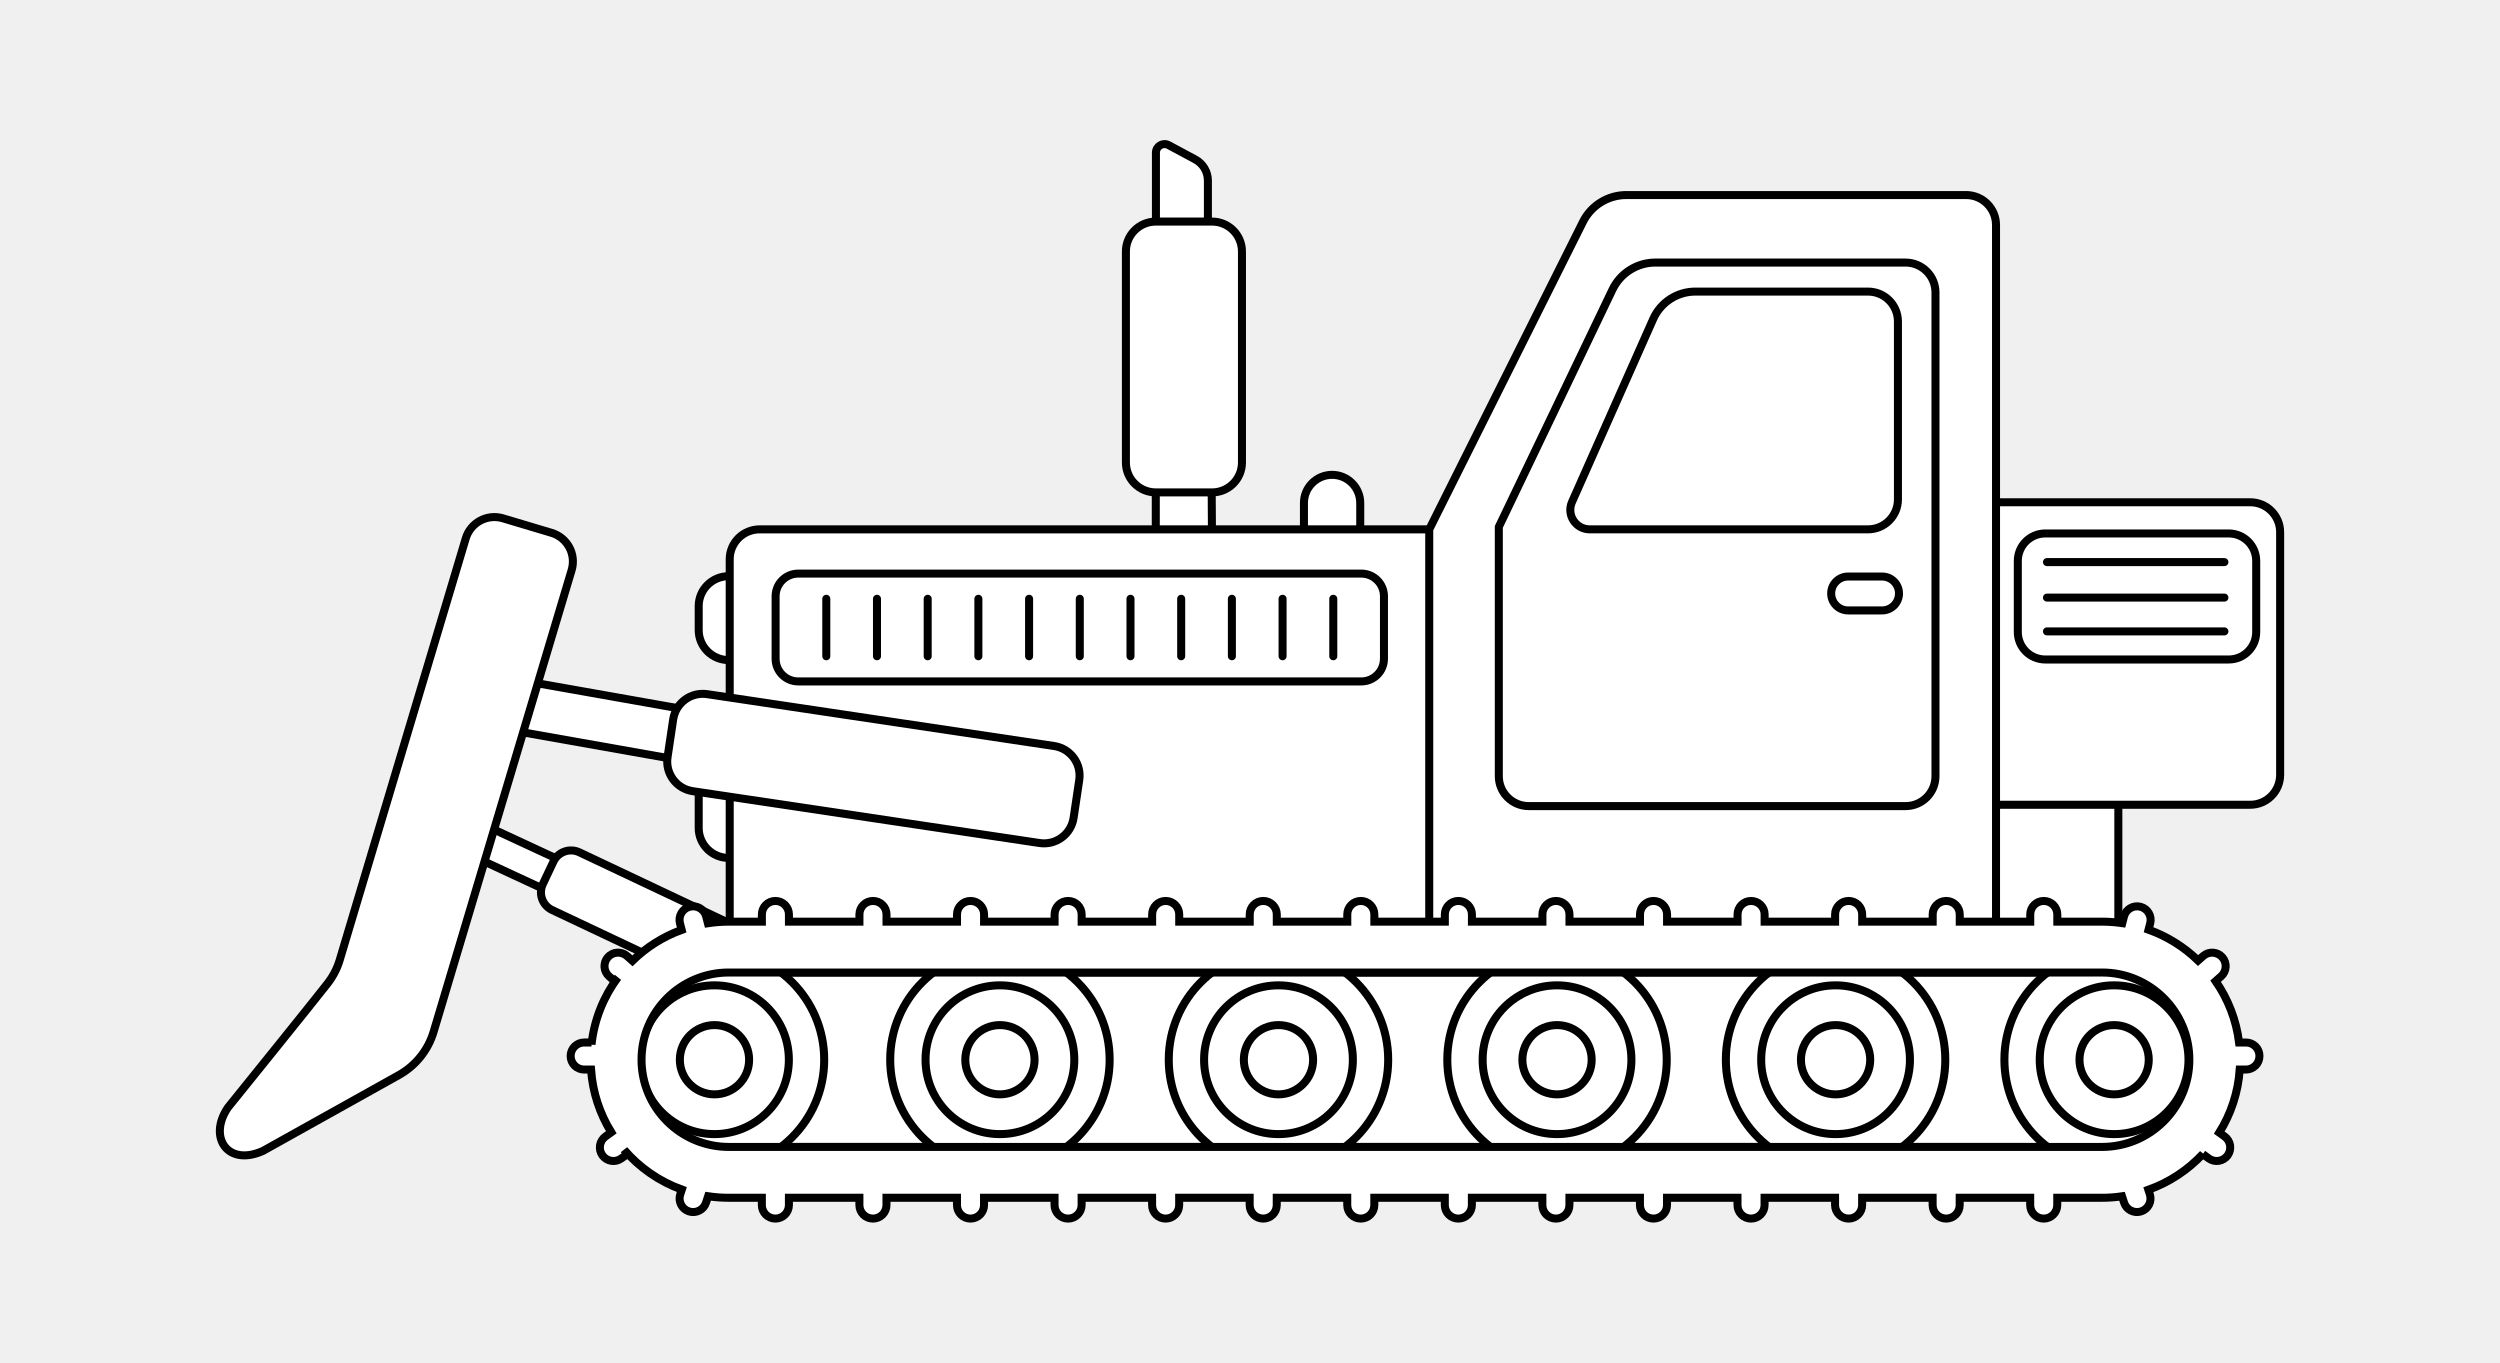
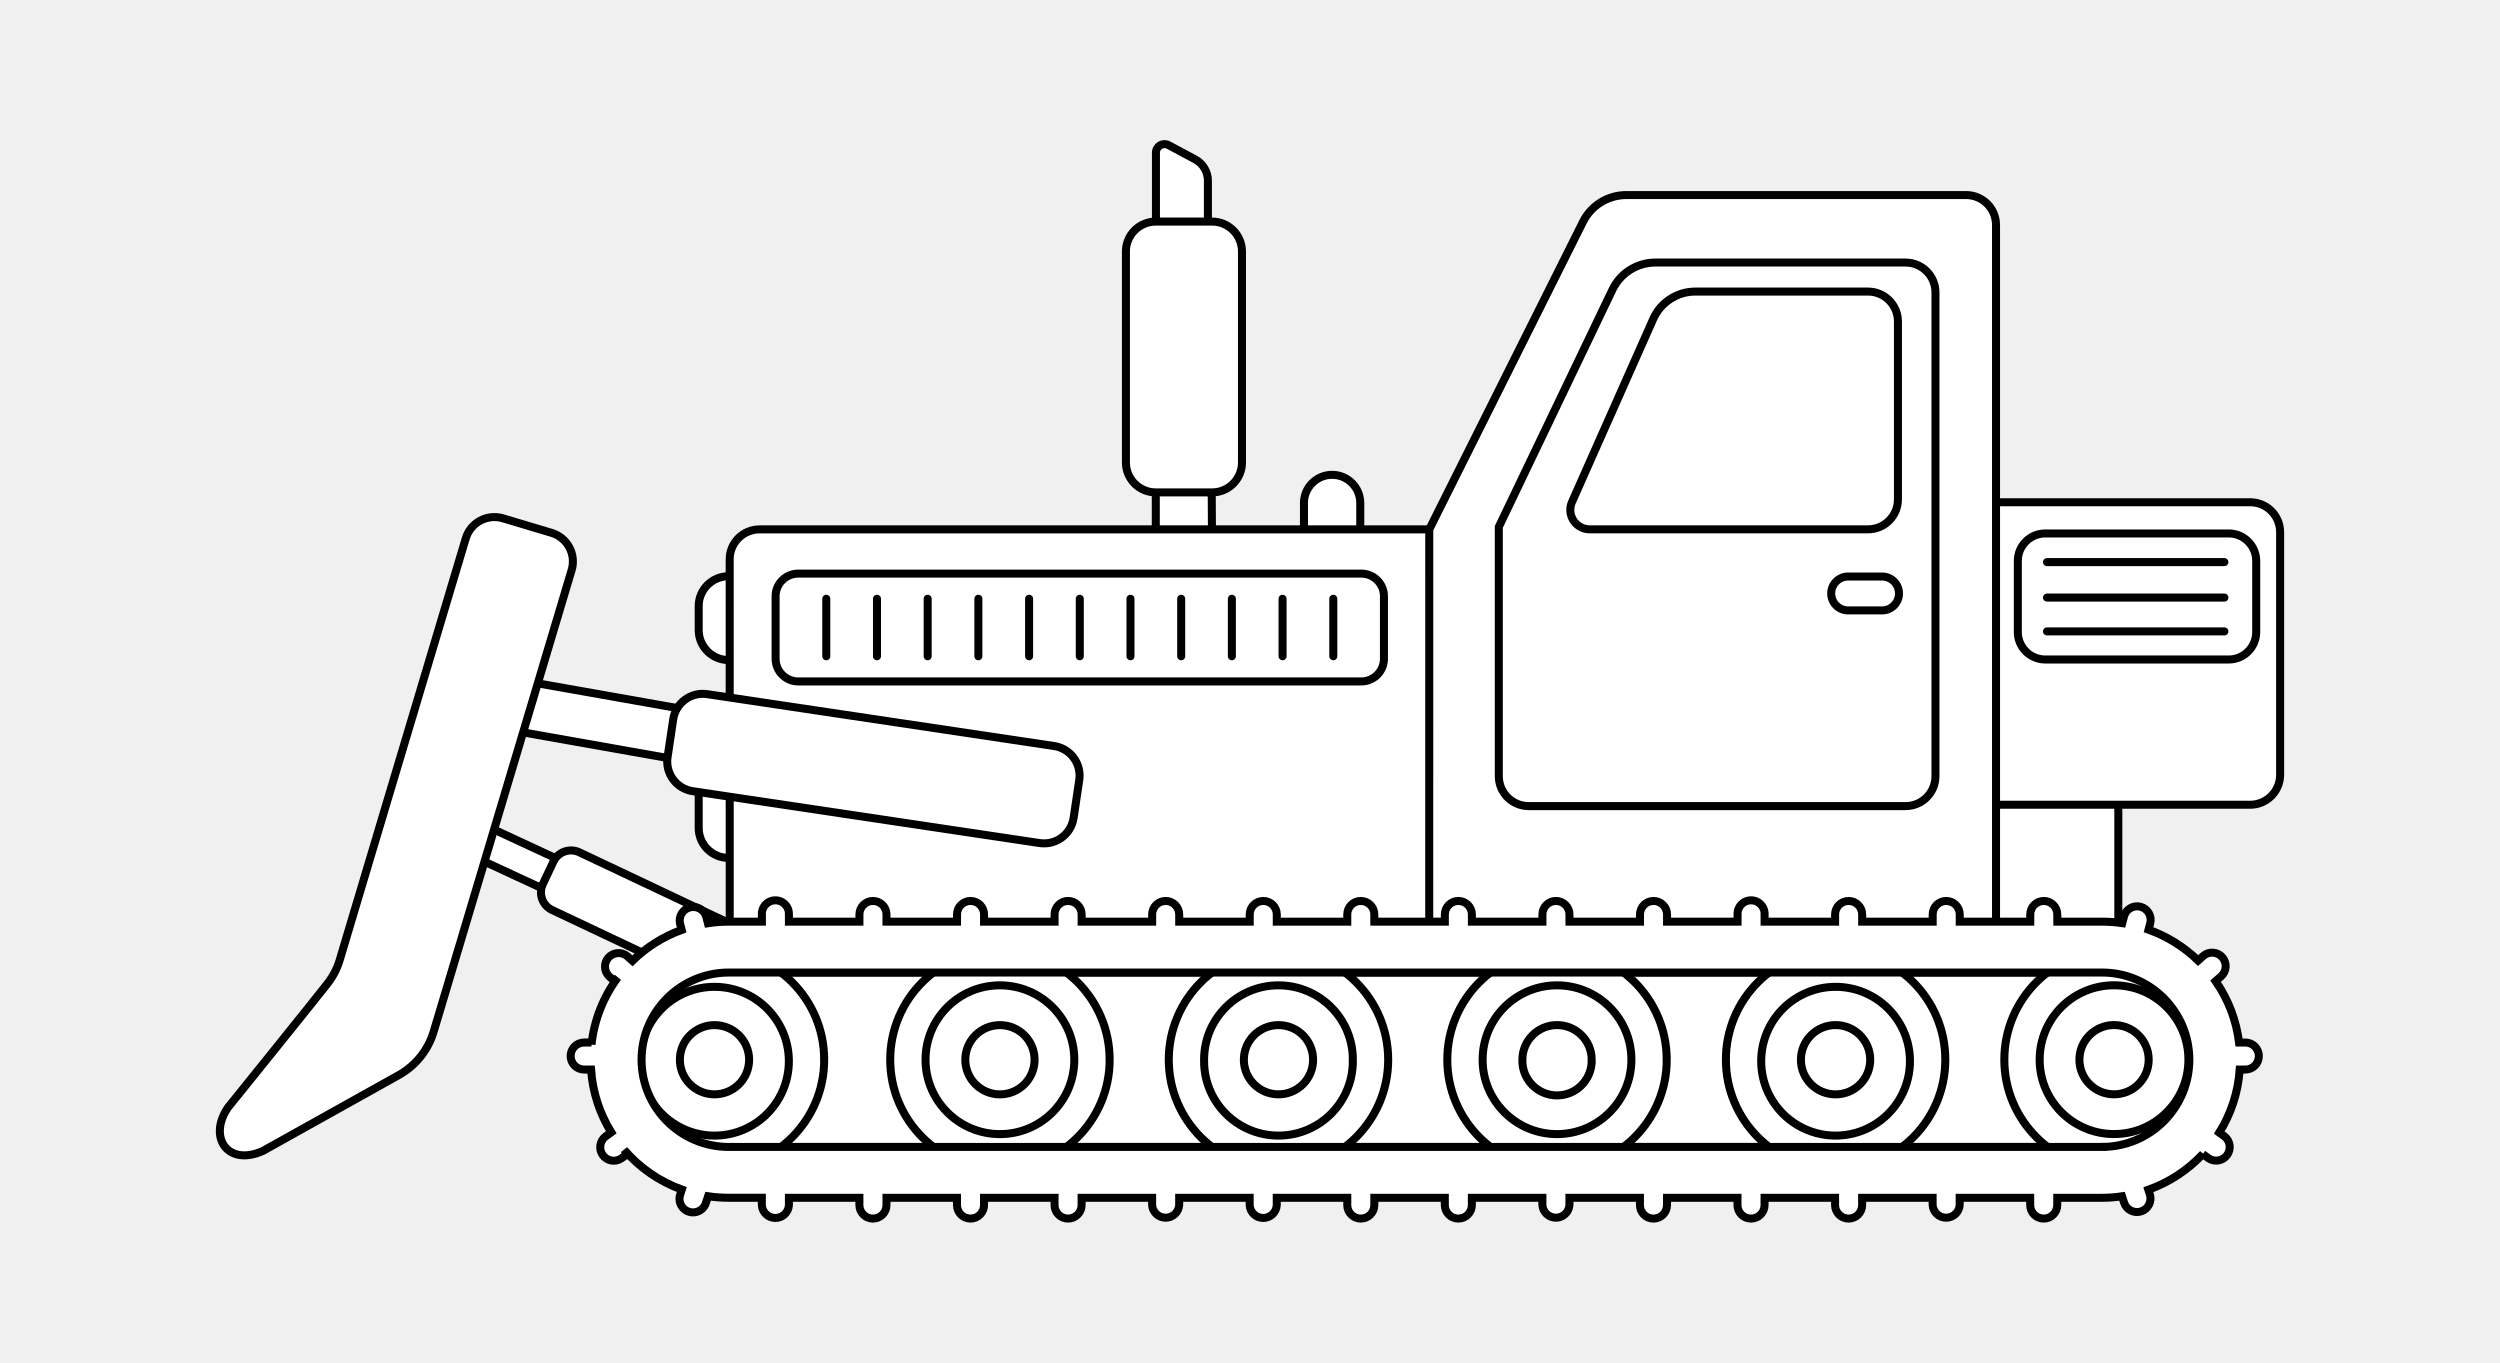
- <svg xmlns="http://www.w3.org/2000/svg" width="82.604mm" height="45.029mm" viewBox="0 0 82.604 45.029" version="1.1" id="svg1">
-   <defs id="defs1" />
-   <g id="layer1" transform="translate(-27.25207,-70.64375)">
-     <g id="g52" transform="matrix(0.2645833,0,0,0.2645833,-107.7863,-46.32467)" style="stroke:#000000;stroke-opacity:1;stroke-width:1.002;stroke-dasharray:none">
-       <g id="g4" style="stroke:#000000;stroke-opacity:1;stroke-width:1.002;stroke-dasharray:none">
-         <path style="fill:#ffffff;stroke:#000000;stroke-width:1.002;stroke-miterlimit:10;stroke-opacity:1;stroke-dasharray:none" d="m 654.736,470.44 v -9.284 c 0,-0.813 0.866,-1.33 1.582,-0.947 l 3.327,1.785 c 0.971,0.521 1.581,1.542 1.581,2.644 v 7.228 z" id="path1" />
-         <path style="fill:#ffffff;stroke:#000000;stroke-width:1.002;stroke-miterlimit:10;stroke-opacity:1;stroke-dasharray:none" d="m 673.221,508.424 h 7.029 v -3.525 c 0,-1.941 -1.574,-3.515 -3.513,-3.515 -1.941,0 -3.517,1.573 -3.517,3.515 v 3.525 z" id="path2" />
-         <path style="fill:#ffffff;stroke:#000000;stroke-width:1.002;stroke-miterlimit:10;stroke-opacity:1;stroke-dasharray:none" d="m 658.234,471.875 c -1.941,0.019 -3.517,1.574 -3.517,3.515 0,25.81 0,18.279 0,40.942 h 7.029 c 0,-22.672 -0.256,-12.755 -0.256,-38.557 0.211,-1.055 -2.32,-5.91 -3.256,-5.9 z" id="path3" />
-         <path style="fill:#ffffff;stroke:#000000;stroke-width:1.002;stroke-miterlimit:10;stroke-opacity:1;stroke-dasharray:none" d="m 650.986,473.49 c 0,-2.063 1.674,-3.734 3.736,-3.734 h 7.024 c 2.063,0 3.734,1.672 3.734,3.734 v 26.354 c 0,2.063 -1.672,3.734 -3.734,3.734 h -7.024 c -2.063,0 -3.736,-1.672 -3.736,-3.734 z" id="path4" />
+ <svg xmlns="http://www.w3.org/2000/svg" width="312.204" height="170.188" viewBox="0 0 82.604 45.029">
+   <g stroke="#000" stroke-width="1.002" fill="#fff" stroke-miterlimit="10">
+     <path d="M38.194 7.502V5.046c0-.215.229-.352.418-.25l.88.471a.796.796 0 01.419.7V7.88zM43.085 17.552h1.86v-.933a.93.93 0 10-1.86 0v.933zM39.12 7.882a.934.934 0 00-.931.93v10.832h1.86c0-5.998-.068-3.374-.068-10.201.056-.28-.614-1.564-.862-1.561z" stroke-width=".265" />
+     <path d="M37.202 8.31c0-.547.443-.989.988-.989h1.859c.545 0 .988.443.988.988v6.973a.988.988 0 01-.988.988H38.19a.988.988 0 01-.988-.988zM23.086 24.08c0-.546.443-.988.99-.988h.052v5.255h-.053a.989.989 0 01-.989-.988zM23.086 20.026c0-.545.443-.987.99-.987h.052v2.77h-.053a.989.989 0 01-.989-.987zM14.96 27.983a.547.547 0 01.468-.989l3.27 1.519-.467.988z" stroke-width=".265" />
+     <path d="M18.242 30.068a.643.643 0 01-.306-.857l.351-.743a.642.642 0 01.856-.306l6.813 3.22c.321.151.458.534.307.855l-.351.744a.643.643 0 01-.856.307zM61.625 19.153h8.368v11.506h-8.368z" stroke-width=".265" />
+     <path d="M65.345 26.59h9.006a.989.989 0 00.988-.987v-8.02a.989.989 0 00-.988-.988h-9.006zM24.11 18.479c0-.546.444-.988.99-.988h29.023v13.168H24.111z" stroke-width=".265" />
+     <path d="M47.224 30.659h18.728V7.433a.988.988 0 00-.988-.988H53.735c-.605 0-1.16.343-1.43.884l-5.08 10.162v-.002z" stroke-width=".265" />
+     <path d="M49.523 25.647c0 .546.443.988.988.988h12.452a.988.988 0 00.988-.988V9.664a.988.988 0 00-.988-.989h-8.267c-.603 0-1.156.349-1.416.892l-3.757 7.842zM66.672 18.534c0-.502.406-.908.906-.908h6.064c.5 0 .907.406.907.908v2.35c0 .5-.406.907-.907.907h-6.064a.907.907 0 01-.906-.907z" stroke-width=".265" />
+     <path d="M51.941 16.587a.642.642 0 00.588.903h9.194a.988.988 0 00.988-.988v-5.88a.988.988 0 00-.988-.988h-5.708c-.599 0-1.146.356-1.389.904zM62.746 19.609a.56.56 0 01-.56.56h-1.12a.56.56 0 110-1.12h1.12c.309 0 .56.25.56.56zM15.497 23.883a.84.84 0 01.302-1.653l16.034 2.84-.302 1.654z" stroke-width=".265" />
+     <path d="M22.888 26.142a.99.99 0 01-.831-1.124l.187-1.25a.988.988 0 011.123-.832L34.83 24.65c.54.081.912.584.83 1.124l-.186 1.25a.988.988 0 01-1.123.832zM15.488 30.209h0l3.4-11.373a.989.989 0 00-.664-1.23l-1.605-.48a.988.988 0 00-1.23.665l-4.163 13.924a2.379 2.379 0 01-.4.777c-.401.519-3.292 4.1-3.292 4.1-.67.972-.022 1.967 1.156 1.435l4.49-2.507a2.437 2.437 0 001.147-1.428l.198-.66z" stroke-width=".265" />
+     <g>
+       <path d="M69.458 32.134a2.885 2.885 0 012.881 2.881 2.885 2.885 0 01-2.881 2.881h-45.38a2.884 2.884 0 01-2.88-2.88 2.884 2.884 0 012.88-2.882h45.38" stroke-width=".265" />
+       <g transform="matrix(.26458 0 0 .26458 -135.038 -116.968)">
+         <path d="M788.099 574.426c0 7.566-6.135 13.702-13.703 13.702-7.569 0-13.703-6.136-13.703-13.702 0-7.568 6.134-13.703 13.703-13.703 7.568 0 13.703 6.134 13.703 13.703z" />
+         <path d="M783.685 574.426a9.29 9.29 0 11-18.58-.002 9.29 9.29 0 0118.58.002z" />
+         <circle cx="774.396" cy="574.426" r="4.326" />
      </g>
-       <path style="fill:#ffffff;stroke:#000000;stroke-width:1.002;stroke-miterlimit:10;stroke-opacity:1;stroke-dasharray:none" d="m 597.636,533.097 c 0,-2.063 1.674,-3.734 3.738,-3.734 h 0.201 v 19.861 h -0.201 c -2.064,0 -3.738,-1.673 -3.738,-3.734 z" id="path5" />
-       <path style="fill:#ffffff;stroke:#000000;stroke-width:1.002;stroke-miterlimit:10;stroke-opacity:1;stroke-dasharray:none" d="m 597.636,517.776 c 0,-2.063 1.674,-3.734 3.738,-3.734 h 0.201 v 10.474 h -0.201 c -2.064,0 -3.738,-1.673 -3.738,-3.735 z" id="path6" />
-       <g id="g8" style="stroke:#000000;stroke-opacity:1;stroke-width:1.002;stroke-dasharray:none">
-         <path style="fill:#ffffff;stroke:#000000;stroke-width:1.002;stroke-miterlimit:10;stroke-opacity:1;stroke-dasharray:none" d="m 566.926,547.846 c -1.032,-0.489 -1.474,-1.721 -0.986,-2.751 0.487,-1.031 1.718,-1.474 2.751,-0.984 l 12.359,5.74 -1.764,3.734 z" id="path7" />
-         <path style="fill:#ffffff;stroke:#000000;stroke-width:1.002;stroke-miterlimit:10;stroke-opacity:1;stroke-dasharray:none" d="m 579.327,555.727 c -1.211,-0.574 -1.731,-2.023 -1.157,-3.236 l 1.329,-2.811 c 0.572,-1.211 2.021,-1.731 3.233,-1.157 l 25.752,12.17 c 1.213,0.573 1.731,2.019 1.159,3.234 l -1.327,2.811 c -0.575,1.214 -2.022,1.729 -3.234,1.159 z" id="path8" />
+       <path d="M27.233 35.015a3.625 3.625 0 11-7.251 0 3.625 3.625 0 017.25 0z" stroke-width=".265" />
+       <path d="M26.065 35.015a2.458 2.458 0 11-4.915 0 2.458 2.458 0 014.915 0z" stroke-width=".265" />
+       <path d="M24.752 35.015a1.144 1.144 0 11-2.288 0 1.144 1.144 0 012.288 0zM36.665 35.015a3.625 3.625 0 11-7.251 0 3.625 3.625 0 017.25 0z" stroke-width=".265" />
+       <path d="M35.497 35.015a2.458 2.458 0 11-4.916 0 2.458 2.458 0 014.916 0z" stroke-width=".265" />
+       <path d="M34.184 35.015a1.144 1.144 0 11-2.289.001 1.144 1.144 0 012.289 0z" stroke-width=".265" />
+       <g>
+         <path d="M45.868 35.015a3.625 3.625 0 11-7.25 0 3.625 3.625 0 017.25 0z" stroke-width=".265" />
+         <path d="M44.7 35.015a2.458 2.458 0 11-4.915 0 2.458 2.458 0 014.916 0z" stroke-width=".265" />
+         <path d="M43.387 35.015a1.144 1.144 0 11-2.288 0 1.144 1.144 0 012.288 0z" stroke-width=".265" />
      </g>
-       <rect x="743.296" y="514.473" style="fill:#ffffff;stroke:#000000;stroke-width:1.002;stroke-miterlimit:10;stroke-opacity:1;stroke-dasharray:none" width="31.627" height="43.488" id="rect8" />
-       <path style="fill:#ffffff;stroke:#000000;stroke-width:1.002;stroke-miterlimit:10;stroke-opacity:1;stroke-dasharray:none" d="m 757.353,542.586 h 34.041 c 2.061,0 3.735,-1.673 3.735,-3.734 v -30.308 c 0,-2.064 -1.674,-3.736 -3.735,-3.736 h -34.041 z" id="path9" />
-       <path style="fill:#ffffff;stroke:#000000;stroke-width:1.002;stroke-miterlimit:10;stroke-opacity:1;stroke-dasharray:none" d="m 601.509,511.926 c 0,-2.062 1.674,-3.734 3.736,-3.734 h 109.697 v 49.769 H 601.509 Z" id="path10" />
-       <path style="fill:#ffffff;stroke:#000000;stroke-width:1.002;stroke-miterlimit:10;stroke-opacity:1;stroke-dasharray:none" d="m 688.867,557.961 h 16.335 54.446 v -87.782 c 0,-2.064 -1.673,-3.736 -3.735,-3.736 h -42.438 c -2.286,0 -4.387,1.299 -5.406,3.342 l -19.202,38.407 v -0.006 z" id="path11" />
-       <path style="fill:#ffffff;stroke:#000000;stroke-width:1.002;stroke-miterlimit:10;stroke-opacity:1;stroke-dasharray:none" d="m 697.555,539.019 c 0,2.063 1.673,3.734 3.735,3.734 h 47.06 c 2.065,0 3.737,-1.672 3.737,-3.734 V 478.61 c 0,-2.064 -1.673,-3.736 -3.737,-3.736 h -31.245 c -2.277,0 -4.367,1.316 -5.351,3.37 l -14.199,29.639 z" id="path12" />
-       <path style="fill:#ffffff;stroke:#000000;stroke-width:1.002;stroke-miterlimit:10;stroke-opacity:1;stroke-dasharray:none" d="m 762.369,512.134 c 0,-1.895 1.535,-3.429 3.427,-3.429 h 22.916 c 1.894,0 3.428,1.534 3.428,3.429 v 8.882 c 0,1.892 -1.534,3.428 -3.428,3.428 h -22.916 c -1.892,0 -3.427,-1.536 -3.427,-3.428 z" id="path13" />
-       <path style="fill:#ffffff;stroke:#000000;stroke-width:1.002;stroke-miterlimit:10;stroke-opacity:1;stroke-dasharray:none" d="m 706.695,504.777 c -0.713,1.607 0.461,3.414 2.22,3.414 h 34.749 c 2.063,0 3.735,-1.673 3.735,-3.734 v -22.222 c 0,-2.064 -1.672,-3.736 -3.735,-3.736 h -21.571 c -2.264,0 -4.332,1.344 -5.251,3.414 z" id="path14" />
-       <path style="fill:#ffffff;stroke:#000000;stroke-width:1.002;stroke-miterlimit:10;stroke-opacity:1;stroke-dasharray:none" d="m 747.532,516.198 c 0,1.17 -0.949,2.119 -2.119,2.119 h -4.233 c -1.171,0 -2.118,-0.949 -2.118,-2.119 0,-1.168 0.947,-2.116 2.118,-2.116 h 4.233 c 1.17,0 2.119,0.948 2.119,2.116 z" id="path15" />
-       <path style="fill:#ffffff;stroke:#000000;stroke-width:1.002;stroke-miterlimit:10;stroke-opacity:1;stroke-dasharray:none" d="m 568.951,532.351 c -1.726,-0.316 -2.866,-1.971 -2.551,-3.697 0.315,-1.724 1.972,-2.867 3.696,-2.55 l 60.6,10.737 -1.143,6.248 z" id="path16" />
-       <path style="fill:#ffffff;stroke:#000000;stroke-width:1.002;stroke-miterlimit:10;stroke-opacity:1;stroke-dasharray:none" d="m 596.888,540.889 c -2.039,-0.305 -3.445,-2.206 -3.143,-4.247 l 0.707,-4.727 c 0.306,-2.041 2.205,-3.447 4.246,-3.142 l 43.32,6.475 c 2.04,0.306 3.446,2.205 3.141,4.247 l -0.705,4.727 c -0.303,2.038 -2.205,3.447 -4.246,3.142 z" id="path17" />
-       <path style="fill:#ffffff;stroke:#000000;stroke-width:1.002;stroke-miterlimit:10;stroke-opacity:1;stroke-dasharray:none" d="m 568.919,556.26 v 0 l 12.85,-42.983 c 0.591,-1.976 -0.533,-4.058 -2.509,-4.649 l -6.065,-1.813 c -1.977,-0.592 -4.059,0.532 -4.65,2.511 l -15.733,52.626 c -0.32,1.072 -0.836,2.065 -1.512,2.937 -1.518,1.961 -12.443,15.494 -12.443,15.494 -2.533,3.678 -0.082,7.436 4.368,5.428 l 16.974,-9.475 c 2.087,-1.164 3.648,-3.109 4.331,-5.398 l 0.748,-2.498 z" id="path18" />
-       <g id="g37" style="stroke:#000000;stroke-opacity:1;stroke-width:1.002;stroke-dasharray:none">
-         <path style="fill:#ffffff;stroke:#000000;stroke-width:1.002;stroke-miterlimit:10;stroke-opacity:1;stroke-dasharray:none" d="m 772.898,563.535 c 6.006,0 10.892,4.886 10.892,10.891 0,6.005 -4.886,10.889 -10.892,10.889 H 601.386 c -6.005,0 -10.889,-4.884 -10.889,-10.889 0,-6.005 4.884,-10.891 10.889,-10.891 h 171.512" id="path19" />
-         <g id="g21" style="stroke:#000000;stroke-opacity:1;stroke-width:1.002;stroke-dasharray:none">
-           <path style="fill:#ffffff;stroke:#000000;stroke-width:1.002;stroke-miterlimit:10;stroke-opacity:1;stroke-dasharray:none" d="m 788.099,574.426 c 0,7.566 -6.135,13.702 -13.703,13.702 -7.569,0 -13.703,-6.136 -13.703,-13.702 0,-7.568 6.134,-13.703 13.703,-13.703 7.568,0 13.703,6.134 13.703,13.703 z" id="path20" />
-           <path style="fill:#ffffff;stroke:#000000;stroke-width:1.002;stroke-miterlimit:10;stroke-opacity:1;stroke-dasharray:none" d="m 783.685,574.426 c 0,5.13 -4.16,9.289 -9.289,9.289 -5.131,0 -9.29,-4.159 -9.29,-9.289 0,-5.131 4.159,-9.29 9.29,-9.29 5.128,0 9.289,4.159 9.289,9.29 z" id="path21" />
-           <circle style="fill:#ffffff;stroke:#000000;stroke-width:1.002;stroke-miterlimit:10;stroke-opacity:1;stroke-dasharray:none" cx="774.396" cy="574.426" r="4.326" id="circle21" />
-         </g>
-         <g id="g24" style="stroke:#000000;stroke-opacity:1;stroke-width:1.002;stroke-dasharray:none">
-           <path style="fill:#ffffff;stroke:#000000;stroke-width:1.002;stroke-miterlimit:10;stroke-opacity:1;stroke-dasharray:none" d="m 613.309,574.426 c 0,7.566 -6.134,13.702 -13.702,13.702 -7.566,0 -13.703,-6.136 -13.703,-13.702 0,-7.568 6.137,-13.703 13.703,-13.703 7.568,0 13.702,6.134 13.702,13.703 z" id="path22" />
-           <path style="fill:#ffffff;stroke:#000000;stroke-width:1.002;stroke-miterlimit:10;stroke-opacity:1;stroke-dasharray:none" d="m 608.896,574.426 c 0,5.13 -4.159,9.289 -9.289,9.289 -5.13,0 -9.29,-4.159 -9.29,-9.289 0,-5.131 4.16,-9.29 9.29,-9.29 5.129,0 9.289,4.159 9.289,9.29 z" id="path23" />
-           <path style="fill:#ffffff;stroke:#000000;stroke-width:1.002;stroke-miterlimit:10;stroke-opacity:1;stroke-dasharray:none" d="m 603.933,574.426 c 0,2.39 -1.936,4.326 -4.326,4.326 -2.389,0 -4.326,-1.937 -4.326,-4.326 0,-2.39 1.938,-4.326 4.326,-4.326 2.39,0 4.326,1.936 4.326,4.326 z" id="path24" />
-         </g>
-         <g id="g27" style="stroke:#000000;stroke-opacity:1;stroke-width:1.002;stroke-dasharray:none">
-           <path style="fill:#ffffff;stroke:#000000;stroke-width:1.002;stroke-miterlimit:10;stroke-opacity:1;stroke-dasharray:none" d="m 648.956,574.426 c 0,7.566 -6.133,13.702 -13.702,13.702 -7.567,0 -13.703,-6.136 -13.703,-13.702 0,-7.568 6.136,-13.703 13.703,-13.703 7.569,0 13.702,6.134 13.702,13.703 z" id="path25" />
-           <path style="fill:#ffffff;stroke:#000000;stroke-width:1.002;stroke-miterlimit:10;stroke-opacity:1;stroke-dasharray:none" d="m 644.543,574.426 c 0,5.13 -4.159,9.289 -9.289,9.289 -5.13,0 -9.291,-4.159 -9.291,-9.289 0,-5.131 4.161,-9.29 9.291,-9.29 5.13,0 9.289,4.159 9.289,9.29 z" id="path26" />
-           <path style="fill:#ffffff;stroke:#000000;stroke-width:1.002;stroke-miterlimit:10;stroke-opacity:1;stroke-dasharray:none" d="m 639.579,574.426 c 0,2.39 -1.935,4.326 -4.325,4.326 -2.39,0 -4.326,-1.937 -4.326,-4.326 0,-2.39 1.937,-4.326 4.326,-4.326 2.39,0 4.325,1.936 4.325,4.326 z" id="path27" />
-         </g>
-         <g id="g30" style="stroke:#000000;stroke-opacity:1;stroke-width:1.002;stroke-dasharray:none">
-           <path style="fill:#ffffff;stroke:#000000;stroke-width:1.002;stroke-miterlimit:10;stroke-opacity:1;stroke-dasharray:none" d="m 683.741,574.426 c 0,7.566 -6.133,13.702 -13.7,13.702 -7.569,0 -13.704,-6.136 -13.704,-13.702 0,-7.568 6.135,-13.703 13.704,-13.703 7.567,0 13.7,6.134 13.7,13.703 z" id="path28" />
-           <path style="fill:#ffffff;stroke:#000000;stroke-width:1.002;stroke-miterlimit:10;stroke-opacity:1;stroke-dasharray:none" d="m 679.329,574.426 c 0,5.13 -4.159,9.289 -9.288,9.289 -5.132,0 -9.292,-4.159 -9.292,-9.289 0,-5.131 4.16,-9.29 9.292,-9.29 5.129,0 9.288,4.159 9.288,9.29 z" id="path29" />
-           <path style="fill:#ffffff;stroke:#000000;stroke-width:1.002;stroke-miterlimit:10;stroke-opacity:1;stroke-dasharray:none" d="m 674.365,574.426 c 0,2.39 -1.937,4.326 -4.324,4.326 -2.39,0 -4.328,-1.937 -4.328,-4.326 0,-2.39 1.939,-4.326 4.328,-4.326 2.388,0 4.324,1.936 4.324,4.326 z" id="path30" />
-         </g>
-         <g id="g33" style="stroke:#000000;stroke-opacity:1;stroke-width:1.002;stroke-dasharray:none">
-           <path style="fill:#ffffff;stroke:#000000;stroke-width:1.002;stroke-miterlimit:10;stroke-opacity:1;stroke-dasharray:none" d="m 718.527,574.426 c 0,7.566 -6.134,13.702 -13.701,13.702 -7.568,0 -13.704,-6.136 -13.704,-13.702 0,-7.568 6.136,-13.703 13.704,-13.703 7.568,0 13.701,6.134 13.701,13.703 z" id="path31" />
-           <path style="fill:#ffffff;stroke:#000000;stroke-width:1.002;stroke-miterlimit:10;stroke-opacity:1;stroke-dasharray:none" d="m 714.114,574.426 c 0,5.13 -4.16,9.289 -9.288,9.289 -5.132,0 -9.292,-4.159 -9.292,-9.289 0,-5.131 4.16,-9.29 9.292,-9.29 5.128,0 9.288,4.159 9.288,9.29 z" id="path32" />
-           <path style="fill:#ffffff;stroke:#000000;stroke-width:1.002;stroke-miterlimit:10;stroke-opacity:1;stroke-dasharray:none" d="m 709.152,574.426 c 0,2.39 -1.938,4.326 -4.326,4.326 -2.39,0 -4.328,-1.937 -4.328,-4.326 0,-2.39 1.938,-4.326 4.328,-4.326 2.388,0 4.326,1.936 4.326,4.326 z" id="path33" />
-         </g>
-         <g id="g36" style="stroke:#000000;stroke-opacity:1;stroke-width:1.002;stroke-dasharray:none">
-           <path style="fill:#ffffff;stroke:#000000;stroke-width:1.002;stroke-miterlimit:10;stroke-opacity:1;stroke-dasharray:none" d="m 753.313,574.426 c 0,7.566 -6.133,13.702 -13.702,13.702 -7.568,0 -13.703,-6.136 -13.703,-13.702 0,-7.568 6.135,-13.703 13.703,-13.703 7.57,0 13.702,6.134 13.702,13.703 z" id="path34" />
-           <path style="fill:#ffffff;stroke:#000000;stroke-width:1.002;stroke-miterlimit:10;stroke-opacity:1;stroke-dasharray:none" d="m 748.899,574.426 c 0,5.13 -4.158,9.289 -9.288,9.289 -5.13,0 -9.29,-4.159 -9.29,-9.289 0,-5.131 4.16,-9.29 9.29,-9.29 5.13,0 9.288,4.159 9.288,9.29 z" id="path35" />
-           <path style="fill:#ffffff;stroke:#000000;stroke-width:1.002;stroke-miterlimit:10;stroke-opacity:1;stroke-dasharray:none" d="m 743.938,574.426 c 0,2.39 -1.938,4.326 -4.326,4.326 -2.39,0 -4.326,-1.937 -4.326,-4.326 0,-2.39 1.936,-4.326 4.326,-4.326 2.388,0 4.326,1.936 4.326,4.326 z" id="path36" />
-         </g>
-         <path style="fill:#ffffff;stroke:#000000;stroke-width:1.002;stroke-miterlimit:10;stroke-opacity:1;stroke-dasharray:none" d="m 790.863,572.277 h -0.86 c -0.353,-2.824 -1.384,-5.433 -2.93,-7.663 l 0.684,-0.604 c 0.697,-0.617 0.768,-1.688 0.146,-2.387 -0.618,-0.697 -1.686,-0.766 -2.386,-0.147 l -0.634,0.562 c -1.748,-1.691 -3.851,-3.017 -6.188,-3.852 l 0.209,-0.803 c 0.234,-0.903 -0.31,-1.826 -1.215,-2.06 -0.901,-0.234 -1.824,0.309 -2.059,1.213 l -0.216,0.833 c -0.822,-0.12 -1.661,-0.185 -2.518,-0.185 h -5.594 v -0.898 c 0,-0.934 -0.756,-1.689 -1.691,-1.689 -0.934,0 -1.689,0.756 -1.689,1.689 v 0.898 h -8.805 v -0.898 c 0,-0.934 -0.756,-1.689 -1.69,-1.689 -0.933,0 -1.689,0.756 -1.689,1.689 v 0.898 h -8.804 v -0.898 c 0,-0.934 -0.757,-1.689 -1.69,-1.689 -0.935,0 -1.691,0.756 -1.691,1.689 v 0.898 h -8.803 v -0.898 c 0,-0.934 -0.757,-1.689 -1.69,-1.689 -0.935,0 -1.69,0.756 -1.69,1.689 v 0.898 h -8.803 v -0.898 c 0,-0.934 -0.758,-1.689 -1.691,-1.689 -0.935,0 -1.69,0.756 -1.69,1.689 v 0.898 h -8.805 v -0.898 c 0,-0.934 -0.755,-1.689 -1.689,-1.689 -0.935,0 -1.691,0.756 -1.691,1.689 v 0.898 h -8.803 v -0.898 c 0,-0.934 -0.759,-1.689 -1.69,-1.689 -0.936,0 -1.693,0.756 -1.693,1.689 v 0.898 h -8.803 v -0.898 c 0,-0.934 -0.757,-1.689 -1.689,-1.689 -0.933,0 -1.691,0.756 -1.691,1.689 v 0.898 h -8.803 v -0.898 c 0,-0.934 -0.757,-1.689 -1.691,-1.689 -0.933,0 -1.689,0.756 -1.689,1.689 v 0.898 h -8.805 v -0.898 c 0,-0.934 -0.757,-1.689 -1.691,-1.689 -0.931,0 -1.69,0.756 -1.69,1.689 v 0.898 h -8.804 v -0.898 c 0,-0.934 -0.757,-1.689 -1.689,-1.689 -0.935,0 -1.69,0.756 -1.69,1.689 v 0.898 h -8.806 v -0.898 c 0,-0.934 -0.756,-1.689 -1.69,-1.689 -0.934,0 -1.69,0.756 -1.69,1.689 v 0.898 h -8.804 v -0.898 c 0,-0.934 -0.756,-1.689 -1.69,-1.689 -0.934,0 -1.691,0.756 -1.691,1.689 v 0.898 h -8.804 v -0.898 c 0,-0.934 -0.756,-1.689 -1.689,-1.689 -0.933,0 -1.69,0.756 -1.69,1.689 v 0.898 h -4.14 c -0.884,0 -1.751,0.066 -2.599,0.195 l -0.218,-0.844 c -0.235,-0.904 -1.158,-1.447 -2.061,-1.213 -0.904,0.234 -1.447,1.157 -1.213,2.06 l 0.215,0.828 c -2.324,0.842 -4.414,2.173 -6.149,3.864 l -0.679,-0.6 c -0.699,-0.618 -1.768,-0.55 -2.387,0.147 -0.618,0.699 -0.551,1.77 0.146,2.387 l 0.687,0.606 0.41,-0.465 c -1.776,2.391 -2.947,5.258 -3.288,8.375 v -0.249 h -0.916 c -0.934,-0.002 -1.69,0.755 -1.69,1.689 0,0.936 0.758,1.689 1.69,1.689 h 0.857 c 0.202,2.86 1.099,5.527 2.527,7.834 l -0.728,0.528 c -0.755,0.549 -0.922,1.605 -0.374,2.361 0.55,0.756 1.607,0.923 2.361,0.376 l 0.739,-0.538 -0.394,-0.543 c 1.916,2.224 4.388,3.955 7.204,4.972 l -0.192,0.592 c -0.291,0.89 0.197,1.844 1.084,2.132 0.888,0.289 1.843,-0.198 2.131,-1.086 l 0.263,-0.806 c 0.839,0.124 1.697,0.191 2.571,0.191 h 4.138 v 0.909 c 0,0.935 0.759,1.691 1.691,1.691 0.933,0 1.69,-0.757 1.69,-1.691 v -0.909 h 8.803 v 0.909 c 0,0.935 0.757,1.691 1.69,1.691 0.935,0 1.691,-0.757 1.691,-1.691 v -0.909 h 8.804 v 0.909 c 0,0.935 0.756,1.691 1.689,1.691 0.935,0 1.69,-0.757 1.69,-1.691 v -0.909 h 8.806 v 0.909 c 0,0.935 0.755,1.691 1.69,1.691 0.934,0 1.69,-0.757 1.69,-1.691 v -0.909 h 8.802 v 0.909 c 0,0.935 0.759,1.691 1.691,1.691 0.934,0 1.691,-0.757 1.691,-1.691 v -0.909 h 8.803 v 0.909 c 0,0.935 0.759,1.691 1.691,1.691 0.932,0 1.69,-0.757 1.69,-1.691 v -0.909 h 8.805 v 0.909 c 0,0.935 0.755,1.691 1.689,1.691 0.934,0 1.691,-0.757 1.691,-1.691 v -0.909 h 8.803 v 0.909 c 0,0.935 0.756,1.691 1.689,1.691 0.935,0 1.691,-0.757 1.691,-1.691 v -0.909 h 8.803 v 0.909 c 0,0.935 0.759,1.691 1.691,1.691 0.934,0 1.69,-0.757 1.69,-1.691 v -0.909 h 8.804 v 0.909 c 0,0.935 0.757,1.691 1.691,1.691 0.932,0 1.691,-0.757 1.691,-1.691 v -0.909 h 8.801 v 0.909 c 0,0.935 0.756,1.691 1.691,1.691 0.934,0 1.691,-0.757 1.691,-1.691 v -0.909 h 8.803 v 0.909 c 0,0.935 0.757,1.691 1.69,1.691 0.933,0 1.691,-0.757 1.691,-1.691 v -0.909 h 8.802 v 0.909 c 0,0.935 0.759,1.691 1.691,1.691 0.932,0 1.69,-0.757 1.69,-1.691 v -0.909 h 8.804 v 0.909 c 0,0.935 0.757,1.691 1.69,1.691 0.933,0 1.69,-0.757 1.69,-1.691 v -0.909 h 5.595 c 0.846,0 1.679,-0.064 2.492,-0.183 l 0.259,0.797 c 0.288,0.888 1.242,1.375 2.131,1.086 0.888,-0.288 1.373,-1.242 1.085,-2.132 l -0.185,-0.565 c 2.628,-0.936 4.961,-2.491 6.825,-4.49 l -0.024,0.035 0.74,0.538 c 0.755,0.547 1.812,0.38 2.361,-0.376 0.547,-0.756 0.381,-1.813 -0.374,-2.361 l -0.671,-0.485 c 1.444,-2.316 2.352,-4.999 2.554,-7.877 h 0.772 c 0.935,0 1.691,-0.754 1.691,-1.689 0.009,-0.932 -0.748,-1.689 -1.683,-1.687 z m -17.965,13.038 H 601.386 c -6.005,0 -10.889,-4.884 -10.889,-10.889 0,-6.005 4.884,-10.891 10.889,-10.891 h 171.512 c 6.006,0 10.892,4.886 10.892,10.891 -10e-4,6.005 -4.887,10.889 -10.892,10.889 z" id="path37" />
+       <g>
+         <path d="M55.072 35.015a3.625 3.625 0 11-7.251 0 3.625 3.625 0 017.25 0z" stroke-width=".265" />
+         <path d="M53.904 35.015a2.458 2.458 0 11-4.916 0 2.458 2.458 0 014.916 0z" stroke-width=".265" />
+         <path d="M52.591 35.015a1.145 1.145 0 11-2.289 0 1.145 1.145 0 012.29 0z" stroke-width=".265" />
      </g>
-       <g id="g39" style="stroke:#000000;stroke-opacity:1;stroke-width:1.002;stroke-dasharray:none">
-         <line style="fill:#ffffff;stroke:#000000;stroke-width:1.002;stroke-linecap:round;stroke-miterlimit:10;stroke-opacity:1;stroke-dasharray:none" x1="766.009" y1="512.281" x2="788.169" y2="512.281" id="line37" />
-         <line style="fill:#ffffff;stroke:#000000;stroke-width:1.002;stroke-linecap:round;stroke-miterlimit:10;stroke-opacity:1;stroke-dasharray:none" x1="766.009" y1="516.714" x2="788.169" y2="516.714" id="line38" />
-         <line style="fill:#ffffff;stroke:#000000;stroke-width:1.002;stroke-linecap:round;stroke-miterlimit:10;stroke-opacity:1;stroke-dasharray:none" x1="766.009" y1="520.934" x2="788.169" y2="520.934" id="line39" />
+       <g>
+         <path d="M64.276 35.015a3.625 3.625 0 11-7.25 0 3.625 3.625 0 017.25 0z" stroke-width=".265" />
+         <path d="M63.108 35.015a2.458 2.458 0 11-4.915 0 2.458 2.458 0 014.915 0z" stroke-width=".265" />
+         <path d="M61.795 35.015a1.145 1.145 0 11-2.29 0 1.145 1.145 0 012.29 0z" stroke-width=".265" />
      </g>
-       <g id="g51" style="stroke:#000000;stroke-opacity:1;stroke-width:1.002;stroke-dasharray:none">
-         <path style="fill:#ffffff;stroke:#000000;stroke-width:1.002;stroke-miterlimit:10;stroke-opacity:1;stroke-dasharray:none" d="m 607.24,516.545 c 0,-1.562 1.267,-2.827 2.827,-2.827 h 70.318 c 1.562,0 2.828,1.266 2.828,2.827 v 7.811 c 0,1.56 -1.267,2.828 -2.828,2.828 h -70.318 c -1.56,0 -2.827,-1.268 -2.827,-2.828 z" id="path39" />
-         <g id="g50" style="stroke:#000000;stroke-opacity:1;stroke-width:1.002;stroke-dasharray:none">
-           <line style="fill:#ffffff;stroke:#000000;stroke-width:1.002;stroke-linecap:round;stroke-miterlimit:10;stroke-opacity:1;stroke-dasharray:none" x1="613.57" y1="524.039" x2="613.57" y2="516.862" id="line40" />
-           <line style="fill:#ffffff;stroke:#000000;stroke-width:1.002;stroke-linecap:round;stroke-miterlimit:10;stroke-opacity:1;stroke-dasharray:none" x1="619.901" y1="524.039" x2="619.901" y2="516.862" id="line41" />
-           <line style="fill:#ffffff;stroke:#000000;stroke-width:1.002;stroke-linecap:round;stroke-miterlimit:10;stroke-opacity:1;stroke-dasharray:none" x1="626.233" y1="524.039" x2="626.233" y2="516.862" id="line42" />
-           <line style="fill:#ffffff;stroke:#000000;stroke-width:1.002;stroke-linecap:round;stroke-miterlimit:10;stroke-opacity:1;stroke-dasharray:none" x1="632.563" y1="524.039" x2="632.563" y2="516.862" id="line43" />
-           <line style="fill:#ffffff;stroke:#000000;stroke-width:1.002;stroke-linecap:round;stroke-miterlimit:10;stroke-opacity:1;stroke-dasharray:none" x1="638.896" y1="524.039" x2="638.896" y2="516.862" id="line44" />
-           <line style="fill:#ffffff;stroke:#000000;stroke-width:1.002;stroke-linecap:round;stroke-miterlimit:10;stroke-opacity:1;stroke-dasharray:none" x1="645.227" y1="524.039" x2="645.227" y2="516.862" id="line45" />
-           <line style="fill:#ffffff;stroke:#000000;stroke-width:1.002;stroke-linecap:round;stroke-miterlimit:10;stroke-opacity:1;stroke-dasharray:none" x1="651.559" y1="524.039" x2="651.559" y2="516.862" id="line46" />
-           <line style="fill:#ffffff;stroke:#000000;stroke-width:1.002;stroke-linecap:round;stroke-miterlimit:10;stroke-opacity:1;stroke-dasharray:none" x1="657.89" y1="524.039" x2="657.89" y2="516.862" id="line47" />
-           <line style="fill:#ffffff;stroke:#000000;stroke-width:1.002;stroke-linecap:round;stroke-miterlimit:10;stroke-opacity:1;stroke-dasharray:none" x1="664.221" y1="524.039" x2="664.221" y2="516.862" id="line48" />
-           <line style="fill:#ffffff;stroke:#000000;stroke-width:1.002;stroke-linecap:round;stroke-miterlimit:10;stroke-opacity:1;stroke-dasharray:none" x1="670.552" y1="524.039" x2="670.552" y2="516.862" id="line49" />
-           <line style="fill:#ffffff;stroke:#000000;stroke-width:1.002;stroke-linecap:round;stroke-miterlimit:10;stroke-opacity:1;stroke-dasharray:none" x1="676.884" y1="524.039" x2="676.884" y2="516.862" id="line50" />
-         </g>
+       <path d="M74.21 34.447h-.227a4.54 4.54 0 00-.775-2.028l.181-.16a.447.447 0 00-.593-.67l-.167.148a4.566 4.566 0 00-1.638-1.019l.056-.212a.447.447 0 00-.867-.224l-.057.22a4.605 4.605 0 00-.666-.049h-1.48v-.237a.447.447 0 10-.894 0v.237h-2.33v-.237a.447.447 0 10-.894 0v.237h-2.33v-.237a.447.447 0 10-.894 0v.237h-2.33v-.237a.447.447 0 10-.893 0v.237h-2.33v-.237a.447.447 0 00-.894 0v.237h-2.33v-.237a.446.446 0 10-.894 0v.237h-2.33v-.237a.447.447 0 00-.894 0v.237h-2.33v-.237a.447.447 0 10-.894 0v.237h-2.329v-.237a.447.447 0 00-.894 0v.237h-2.33v-.237a.447.447 0 00-.894 0v.237h-2.33v-.237a.447.447 0 10-.894 0v.237h-2.33v-.237a.447.447 0 10-.894 0v.237h-2.33v-.237a.447.447 0 10-.894 0v.237h-2.33v-.237a.447.447 0 10-.893 0v.237h-1.096c-.234 0-.463.018-.687.052l-.058-.224a.448.448 0 00-.866.225l.057.219a4.557 4.557 0 00-1.627 1.022l-.18-.159a.448.448 0 00-.593.67l.182.161.108-.123a4.538 4.538 0 00-.87 2.216v-.066h-.242a.446.446 0 100 .894h.227c.053.756.29 1.462.668 2.073l-.192.14a.447.447 0 00.525.723l.196-.142-.104-.144a4.566 4.566 0 001.906 1.316l-.051.157a.447.447 0 10.85.276l.07-.213c.222.033.45.05.68.05h1.095v.241a.448.448 0 00.895 0v-.24h2.329v.24a.447.447 0 10.895 0v-.24h2.329v.24a.447.447 0 10.894 0v-.24h2.33v.24a.447.447 0 10.894 0v-.24h2.33v.24a.448.448 0 00.894 0v-.24h2.329v.24a.448.448 0 00.895 0v-.24h2.33v.24a.447.447 0 10.894 0v-.24h2.329v.24a.447.447 0 10.894 0v-.24h2.33v.24a.448.448 0 00.894 0v-.24h2.329v.24a.447.447 0 10.895 0v-.24h2.328v.24a.447.447 0 10.895 0v-.24h2.33v.24a.447.447 0 10.894 0v-.24h2.329v.24a.448.448 0 00.894 0v-.24h2.33v.24a.447.447 0 10.894 0v-.24h1.48c.224 0 .445-.017.66-.049l.068.211a.447.447 0 10.851-.277l-.049-.15a4.565 4.565 0 001.806-1.187l-.006.009.195.142a.448.448 0 00.526-.724l-.177-.128a4.53 4.53 0 00.675-2.084h.205a.447.447 0 00.002-.893zm-4.752 3.45h-45.38a2.884 2.884 0 01-2.88-2.882 2.884 2.884 0 012.88-2.881h45.38a2.885 2.885 0 012.881 2.881 2.885 2.885 0 01-2.881 2.881z" stroke-width=".265" />
+     </g>
+     <g stroke-linecap="round">
+       <path d="M67.635 18.573h5.863M67.635 19.745h5.863M67.635 20.862h5.863" stroke-width=".265" />
+     </g>
+     <g>
+       <path d="M25.627 19.7c0-.412.335-.747.748-.747H44.98c.413 0 .748.335.748.748v2.066a.749.749 0 01-.748.749H26.375a.749.749 0 01-.748-.749z" stroke-width=".265" />
+       <g stroke-linecap="round">
+         <path d="M27.302 21.684v-1.9M28.977 21.684v-1.9M30.652 21.684v-1.9M32.327 21.684v-1.9M34.003 21.684v-1.9M35.678 21.684v-1.9M37.353 21.684v-1.9M39.028 21.684v-1.9M40.703 21.684v-1.9M42.378 21.684v-1.9M44.054 21.684v-1.9" stroke-width=".265" />
      </g>
    </g>
  </g>
</svg>
